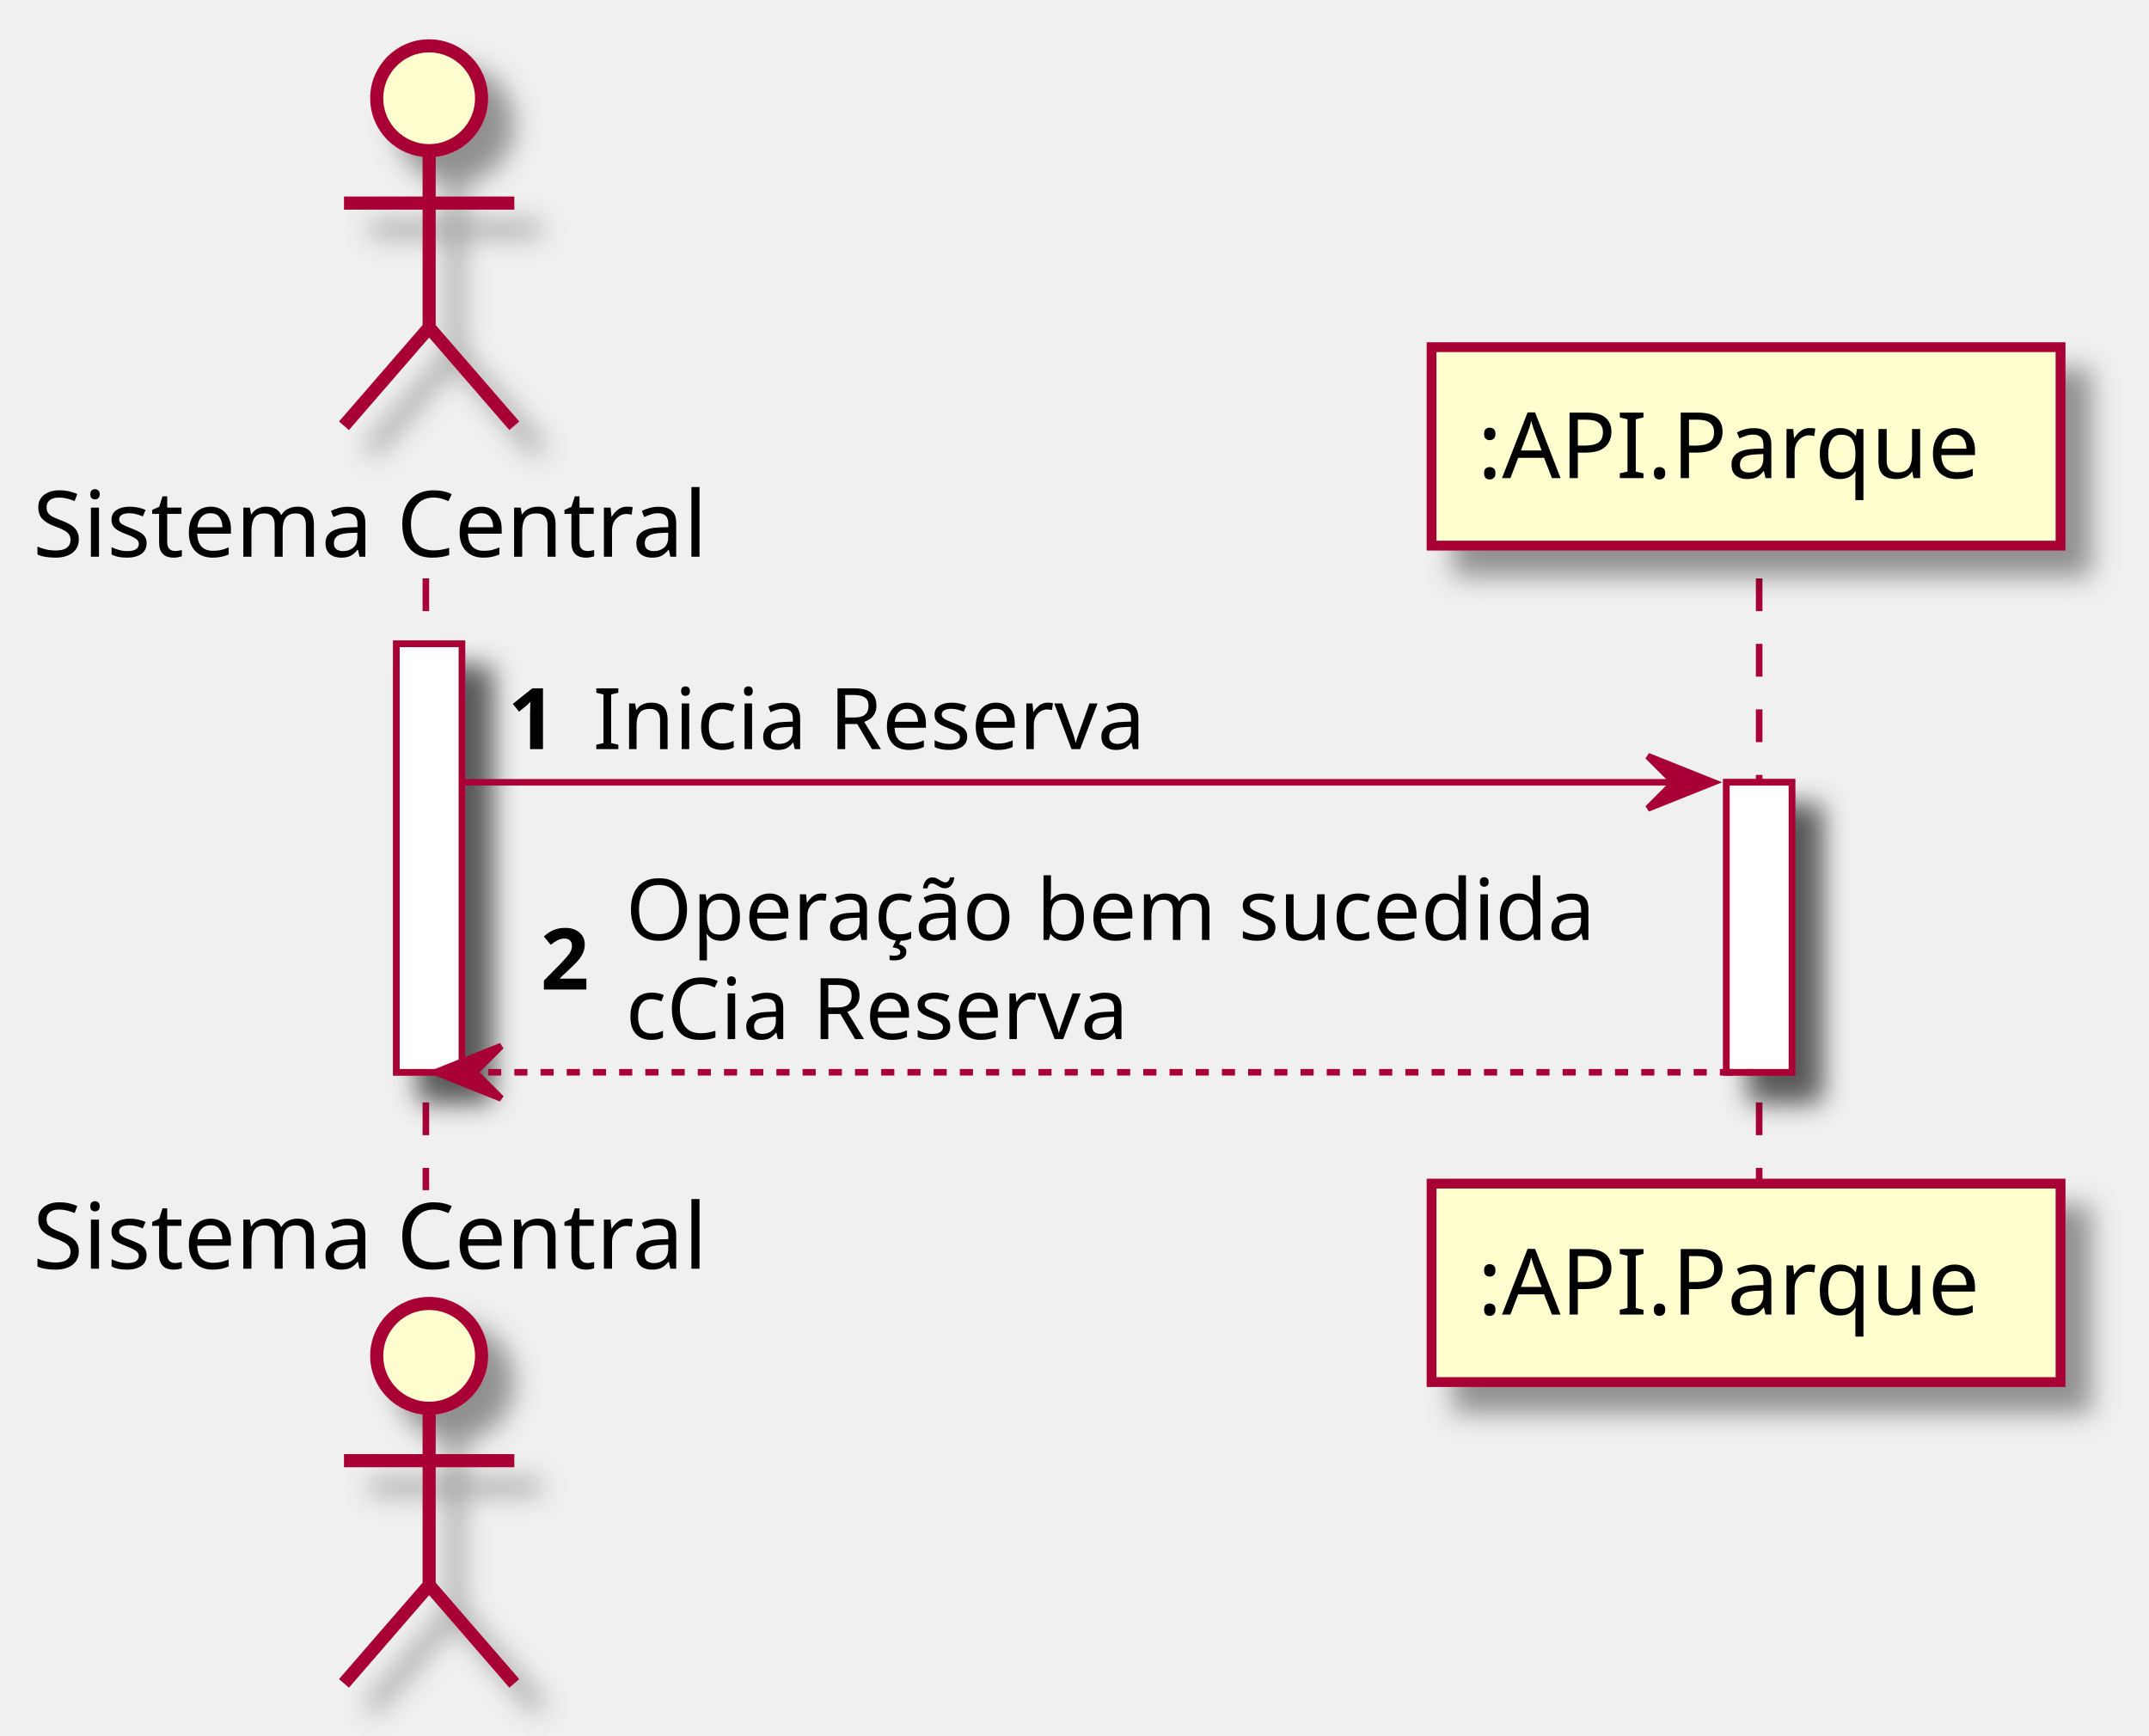
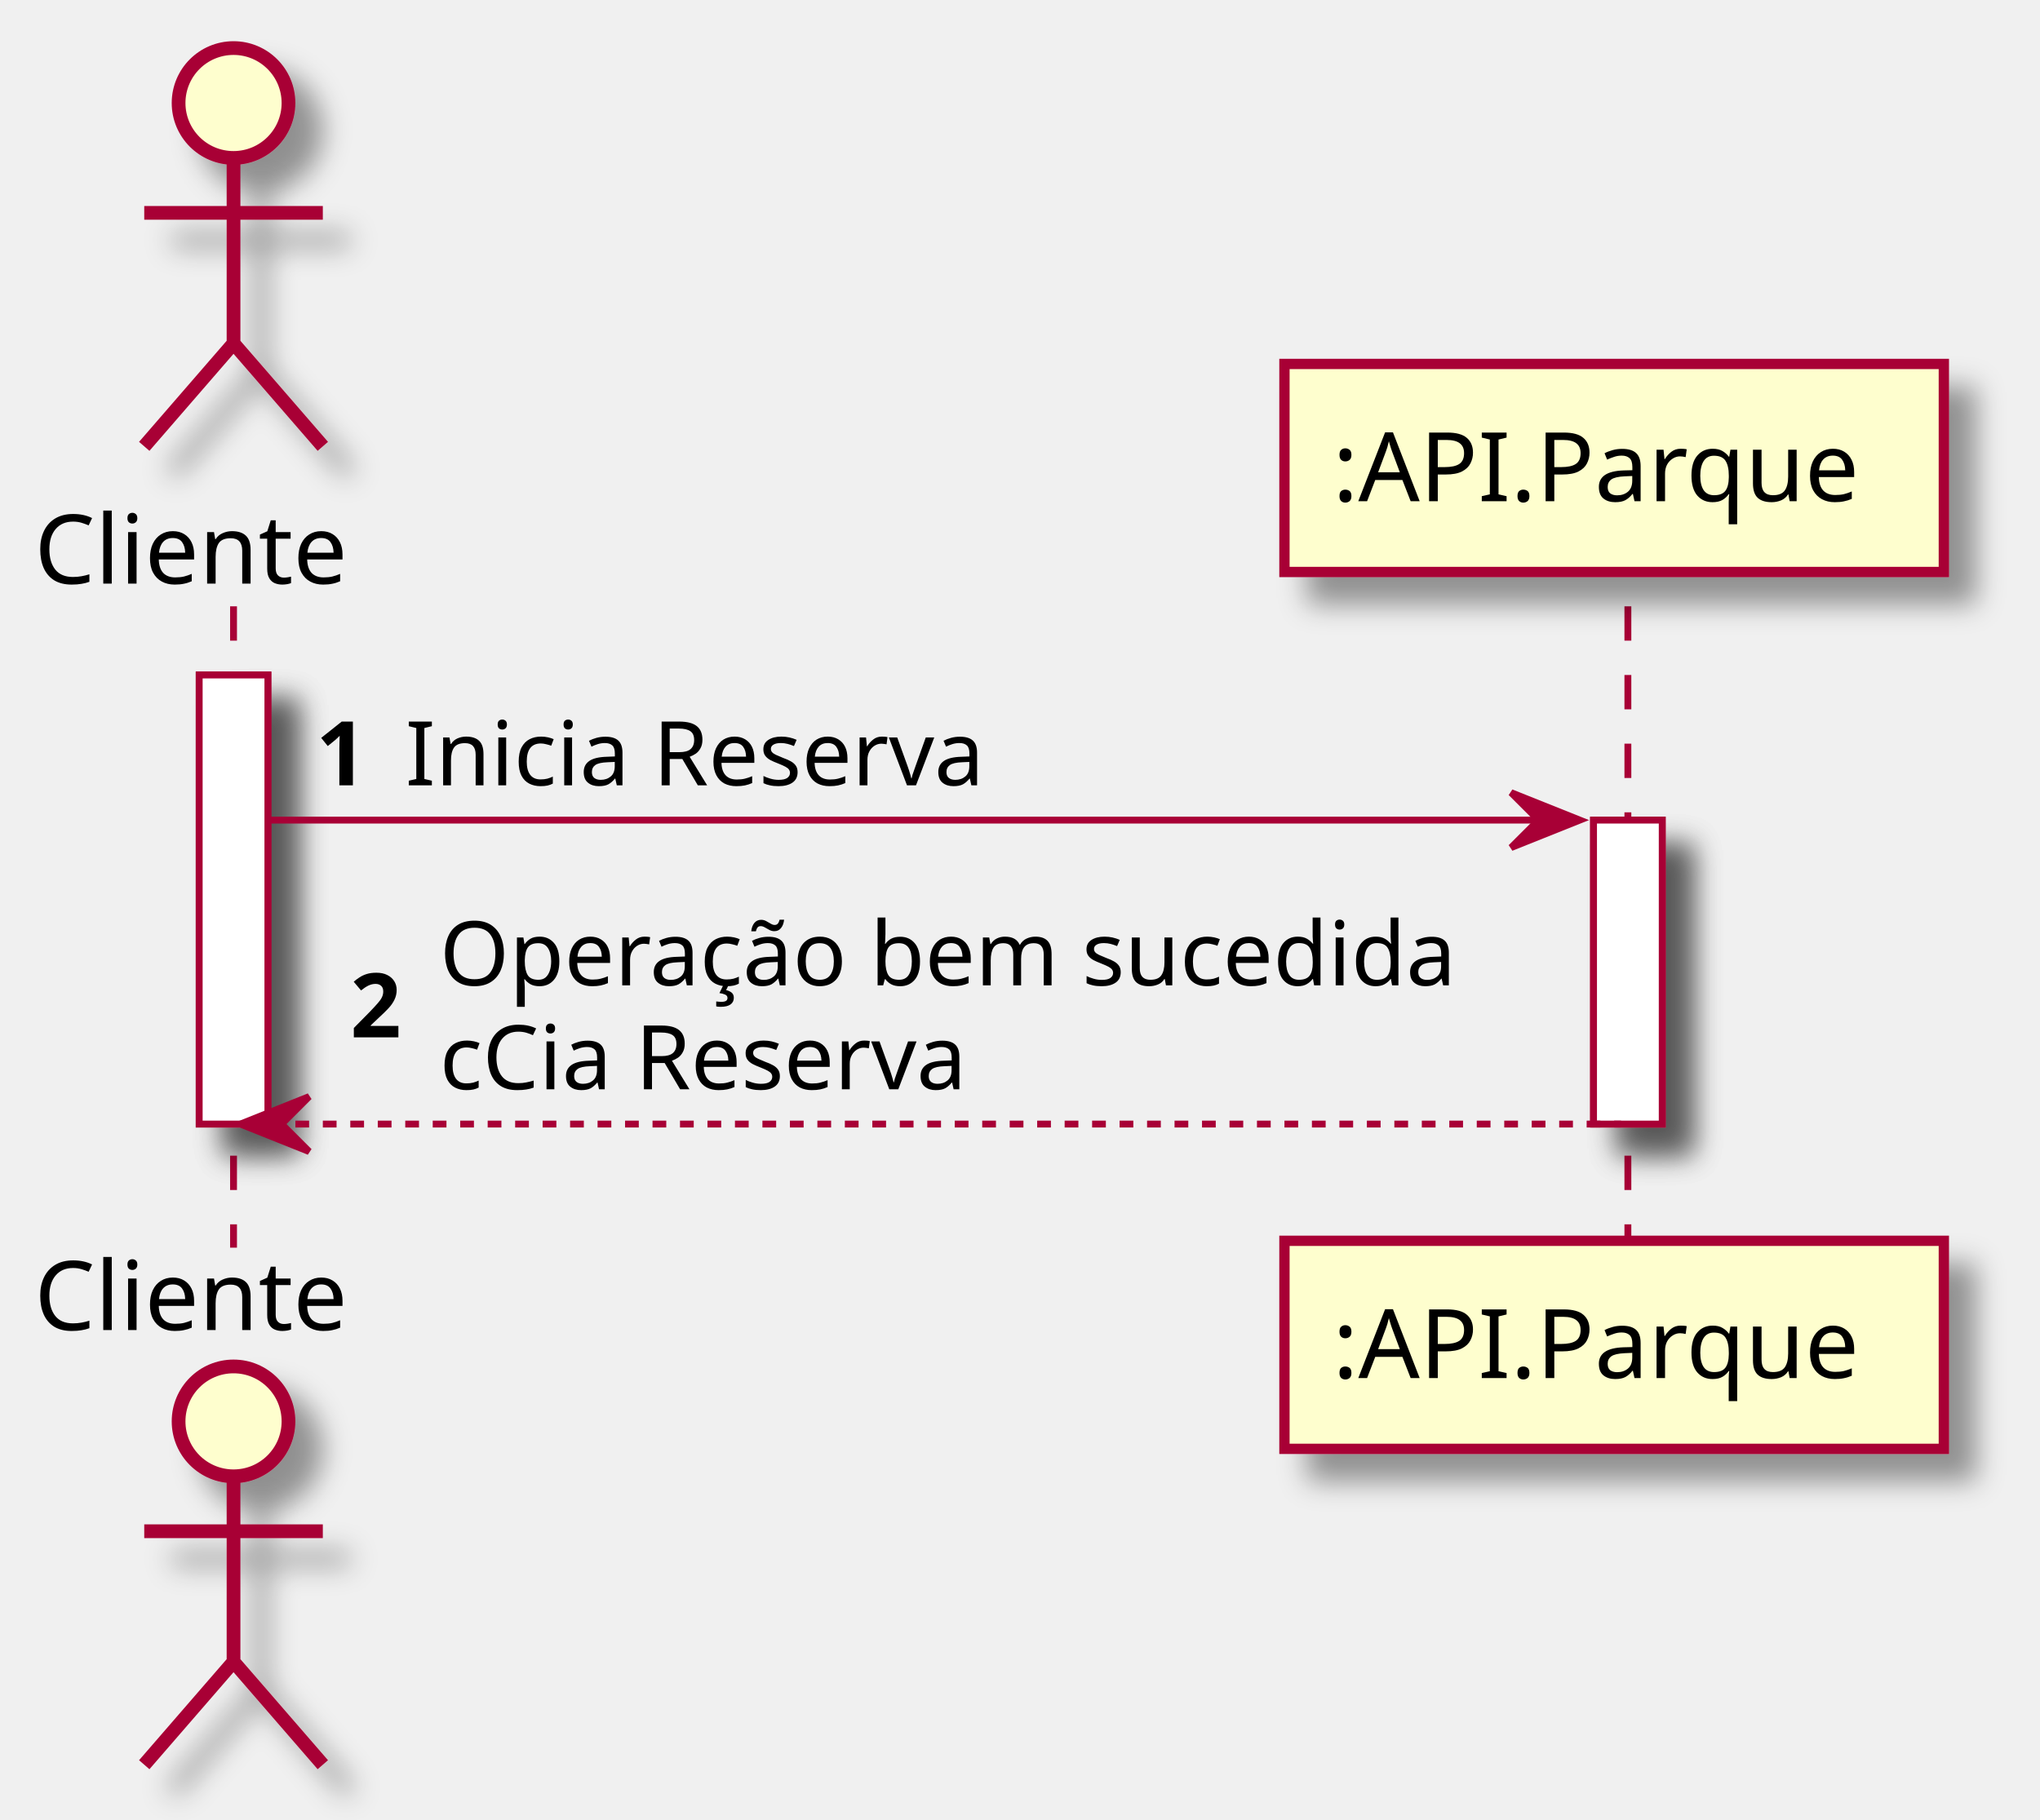
- <svg xmlns="http://www.w3.org/2000/svg" contentScriptType="application/ecmascript" contentStyleType="text/css" height="265px" preserveAspectRatio="none" style="width:328px;height:265px;" version="1.1" viewBox="0 0 328 265" width="328px" zoomAndPan="magnify">
+ <svg xmlns="http://www.w3.org/2000/svg" contentScriptType="application/ecmascript" contentStyleType="text/css" height="265px" preserveAspectRatio="none" style="width:297px;height:265px;" version="1.1" viewBox="0 0 297 265" width="297px" zoomAndPan="magnify">
  <defs>
-     <filter height="300%" id="fpfugr3ncc9d" width="300%" x="-1" y="-1">
+     <filter height="300%" id="f7ukrsdqwjw1g" width="300%" x="-1" y="-1">
      <feGaussianBlur result="blurOut" stdDeviation="2.0" />
      <feColorMatrix in="blurOut" result="blurOut2" type="matrix" values="0 0 0 0 0 0 0 0 0 0 0 0 0 0 0 0 0 0 .4 0" />
      <feOffset dx="4.0" dy="4.0" in="blurOut2" result="blurOut3" />
      <feBlend in="SourceGraphic" in2="blurOut3" mode="normal" />
    </filter>
  </defs>
  <g>
-     <rect fill="#FFFFFF" filter="url(#fpfugr3ncc9d)" height="65.398" style="stroke:#A80036;stroke-width:1.0;" width="10" x="60.5" y="98.297" />
-     <rect fill="#FFFFFF" filter="url(#fpfugr3ncc9d)" height="44.266" style="stroke:#A80036;stroke-width:1.0;" width="10" x="263.5" y="119.43" />
-     <line style="stroke:#A80036;stroke-width:1.0;stroke-dasharray:5.0,5.0;" x1="65" x2="65" y1="88.297" y2="181.695" />
-     <line style="stroke:#A80036;stroke-width:1.0;stroke-dasharray:5.0,5.0;" x1="268.5" x2="268.5" y1="88.297" y2="181.695" />
-     <text fill="#000000" font-family="sans-serif" font-size="14" lengthAdjust="spacing" textLength="115" x="5" y="84.995">Sistema Central</text>
-     <ellipse cx="65.5" cy="15" fill="#FEFECE" filter="url(#fpfugr3ncc9d)" rx="8" ry="8" style="stroke:#A80036;stroke-width:2.0;" />
-     <path d="M65.5,23 L65.5,50 M52.5,31 L78.5,31 M65.5,50 L52.5,65 M65.5,50 L78.5,65 " fill="none" filter="url(#fpfugr3ncc9d)" style="stroke:#A80036;stroke-width:2.0;" />
-     <text fill="#000000" font-family="sans-serif" font-size="14" lengthAdjust="spacing" textLength="115" x="5" y="193.69">Sistema Central</text>
-     <ellipse cx="65.5" cy="206.992" fill="#FEFECE" filter="url(#fpfugr3ncc9d)" rx="8" ry="8" style="stroke:#A80036;stroke-width:2.0;" />
-     <path d="M65.5,214.992 L65.5,241.992 M52.5,222.992 L78.5,222.992 M65.5,241.992 L52.5,256.992 M65.5,241.992 L78.5,256.992 " fill="none" filter="url(#fpfugr3ncc9d)" style="stroke:#A80036;stroke-width:2.0;" />
-     <rect fill="#FEFECE" filter="url(#fpfugr3ncc9d)" height="30.297" style="stroke:#A80036;stroke-width:1.5;" width="96" x="218.5" y="53" />
-     <text fill="#000000" font-family="sans-serif" font-size="14" lengthAdjust="spacing" textLength="82" x="225.5" y="72.995">:API.Parque</text>
-     <rect fill="#FEFECE" filter="url(#fpfugr3ncc9d)" height="30.297" style="stroke:#A80036;stroke-width:1.5;" width="96" x="218.5" y="180.695" />
-     <text fill="#000000" font-family="sans-serif" font-size="14" lengthAdjust="spacing" textLength="82" x="225.5" y="200.69">:API.Parque</text>
-     <rect fill="#FFFFFF" filter="url(#fpfugr3ncc9d)" height="65.398" style="stroke:#A80036;stroke-width:1.0;" width="10" x="60.5" y="98.297" />
-     <rect fill="#FFFFFF" filter="url(#fpfugr3ncc9d)" height="44.266" style="stroke:#A80036;stroke-width:1.0;" width="10" x="263.5" y="119.43" />
-     <polygon fill="#A80036" points="251.5,115.43,261.5,119.43,251.5,123.43,255.5,119.43" style="stroke:#A80036;stroke-width:1.0;" />
-     <line style="stroke:#A80036;stroke-width:1.0;" x1="70.5" x2="257.5" y1="119.43" y2="119.43" />
-     <text fill="#000000" font-family="sans-serif" font-size="13" font-weight="bold" lengthAdjust="spacing" textLength="9" x="77.5" y="114.364">1</text>
-     <text fill="#000000" font-family="sans-serif" font-size="13" lengthAdjust="spacing" textLength="89" x="90.5" y="114.364">Inicia Reserva</text>
-     <polygon fill="#A80036" points="76.5,159.695,66.5,163.695,76.5,167.695,72.5,163.695" style="stroke:#A80036;stroke-width:1.0;" />
-     <line style="stroke:#A80036;stroke-width:1.0;stroke-dasharray:2.0,2.0;" x1="70.5" x2="267.5" y1="163.695" y2="163.695" />
-     <text fill="#000000" font-family="sans-serif" font-size="13" font-weight="bold" lengthAdjust="spacing" textLength="9" x="82.5" y="151.063">2</text>
-     <text fill="#000000" font-family="sans-serif" font-size="13" lengthAdjust="spacing" textLength="156" x="95.5" y="143.497">Operação bem sucedida</text>
-     <text fill="#000000" font-family="sans-serif" font-size="13" lengthAdjust="spacing" textLength="84" x="95.5" y="158.629">cCia Reserva</text>
+     <rect fill="#FFFFFF" filter="url(#f7ukrsdqwjw1g)" height="65.398" style="stroke:#A80036;stroke-width:1.0;" width="10" x="29" y="98.297" />
+     <rect fill="#FFFFFF" filter="url(#f7ukrsdqwjw1g)" height="44.266" style="stroke:#A80036;stroke-width:1.0;" width="10" x="232" y="119.43" />
+     <line style="stroke:#A80036;stroke-width:1.0;stroke-dasharray:5.0,5.0;" x1="34" x2="34" y1="88.297" y2="181.695" />
+     <line style="stroke:#A80036;stroke-width:1.0;stroke-dasharray:5.0,5.0;" x1="237" x2="237" y1="88.297" y2="181.695" />
+     <text fill="#000000" font-family="sans-serif" font-size="14" lengthAdjust="spacing" textLength="52" x="5" y="84.995">Cliente</text>
+     <ellipse cx="34" cy="15" fill="#FEFECE" filter="url(#f7ukrsdqwjw1g)" rx="8" ry="8" style="stroke:#A80036;stroke-width:2.0;" />
+     <path d="M34,23 L34,50 M21,31 L47,31 M34,50 L21,65 M34,50 L47,65 " fill="none" filter="url(#f7ukrsdqwjw1g)" style="stroke:#A80036;stroke-width:2.0;" />
+     <text fill="#000000" font-family="sans-serif" font-size="14" lengthAdjust="spacing" textLength="52" x="5" y="193.69">Cliente</text>
+     <ellipse cx="34" cy="206.992" fill="#FEFECE" filter="url(#f7ukrsdqwjw1g)" rx="8" ry="8" style="stroke:#A80036;stroke-width:2.0;" />
+     <path d="M34,214.992 L34,241.992 M21,222.992 L47,222.992 M34,241.992 L21,256.992 M34,241.992 L47,256.992 " fill="none" filter="url(#f7ukrsdqwjw1g)" style="stroke:#A80036;stroke-width:2.0;" />
+     <rect fill="#FEFECE" filter="url(#f7ukrsdqwjw1g)" height="30.297" style="stroke:#A80036;stroke-width:1.5;" width="96" x="187" y="53" />
+     <text fill="#000000" font-family="sans-serif" font-size="14" lengthAdjust="spacing" textLength="82" x="194" y="72.995">:API.Parque</text>
+     <rect fill="#FEFECE" filter="url(#f7ukrsdqwjw1g)" height="30.297" style="stroke:#A80036;stroke-width:1.5;" width="96" x="187" y="180.695" />
+     <text fill="#000000" font-family="sans-serif" font-size="14" lengthAdjust="spacing" textLength="82" x="194" y="200.69">:API.Parque</text>
+     <rect fill="#FFFFFF" filter="url(#f7ukrsdqwjw1g)" height="65.398" style="stroke:#A80036;stroke-width:1.0;" width="10" x="29" y="98.297" />
+     <rect fill="#FFFFFF" filter="url(#f7ukrsdqwjw1g)" height="44.266" style="stroke:#A80036;stroke-width:1.0;" width="10" x="232" y="119.43" />
+     <polygon fill="#A80036" points="220,115.43,230,119.43,220,123.43,224,119.43" style="stroke:#A80036;stroke-width:1.0;" />
+     <line style="stroke:#A80036;stroke-width:1.0;" x1="39" x2="226" y1="119.43" y2="119.43" />
+     <text fill="#000000" font-family="sans-serif" font-size="13" font-weight="bold" lengthAdjust="spacing" textLength="9" x="46" y="114.364">1</text>
+     <text fill="#000000" font-family="sans-serif" font-size="13" lengthAdjust="spacing" textLength="89" x="59" y="114.364">Inicia Reserva</text>
+     <polygon fill="#A80036" points="45,159.695,35,163.695,45,167.695,41,163.695" style="stroke:#A80036;stroke-width:1.0;" />
+     <line style="stroke:#A80036;stroke-width:1.0;stroke-dasharray:2.0,2.0;" x1="39" x2="236" y1="163.695" y2="163.695" />
+     <text fill="#000000" font-family="sans-serif" font-size="13" font-weight="bold" lengthAdjust="spacing" textLength="9" x="51" y="151.063">2</text>
+     <text fill="#000000" font-family="sans-serif" font-size="13" lengthAdjust="spacing" textLength="156" x="64" y="143.497">Operação bem sucedida</text>
+     <text fill="#000000" font-family="sans-serif" font-size="13" lengthAdjust="spacing" textLength="84" x="64" y="158.629">cCia Reserva</text>
  </g>
</svg>
